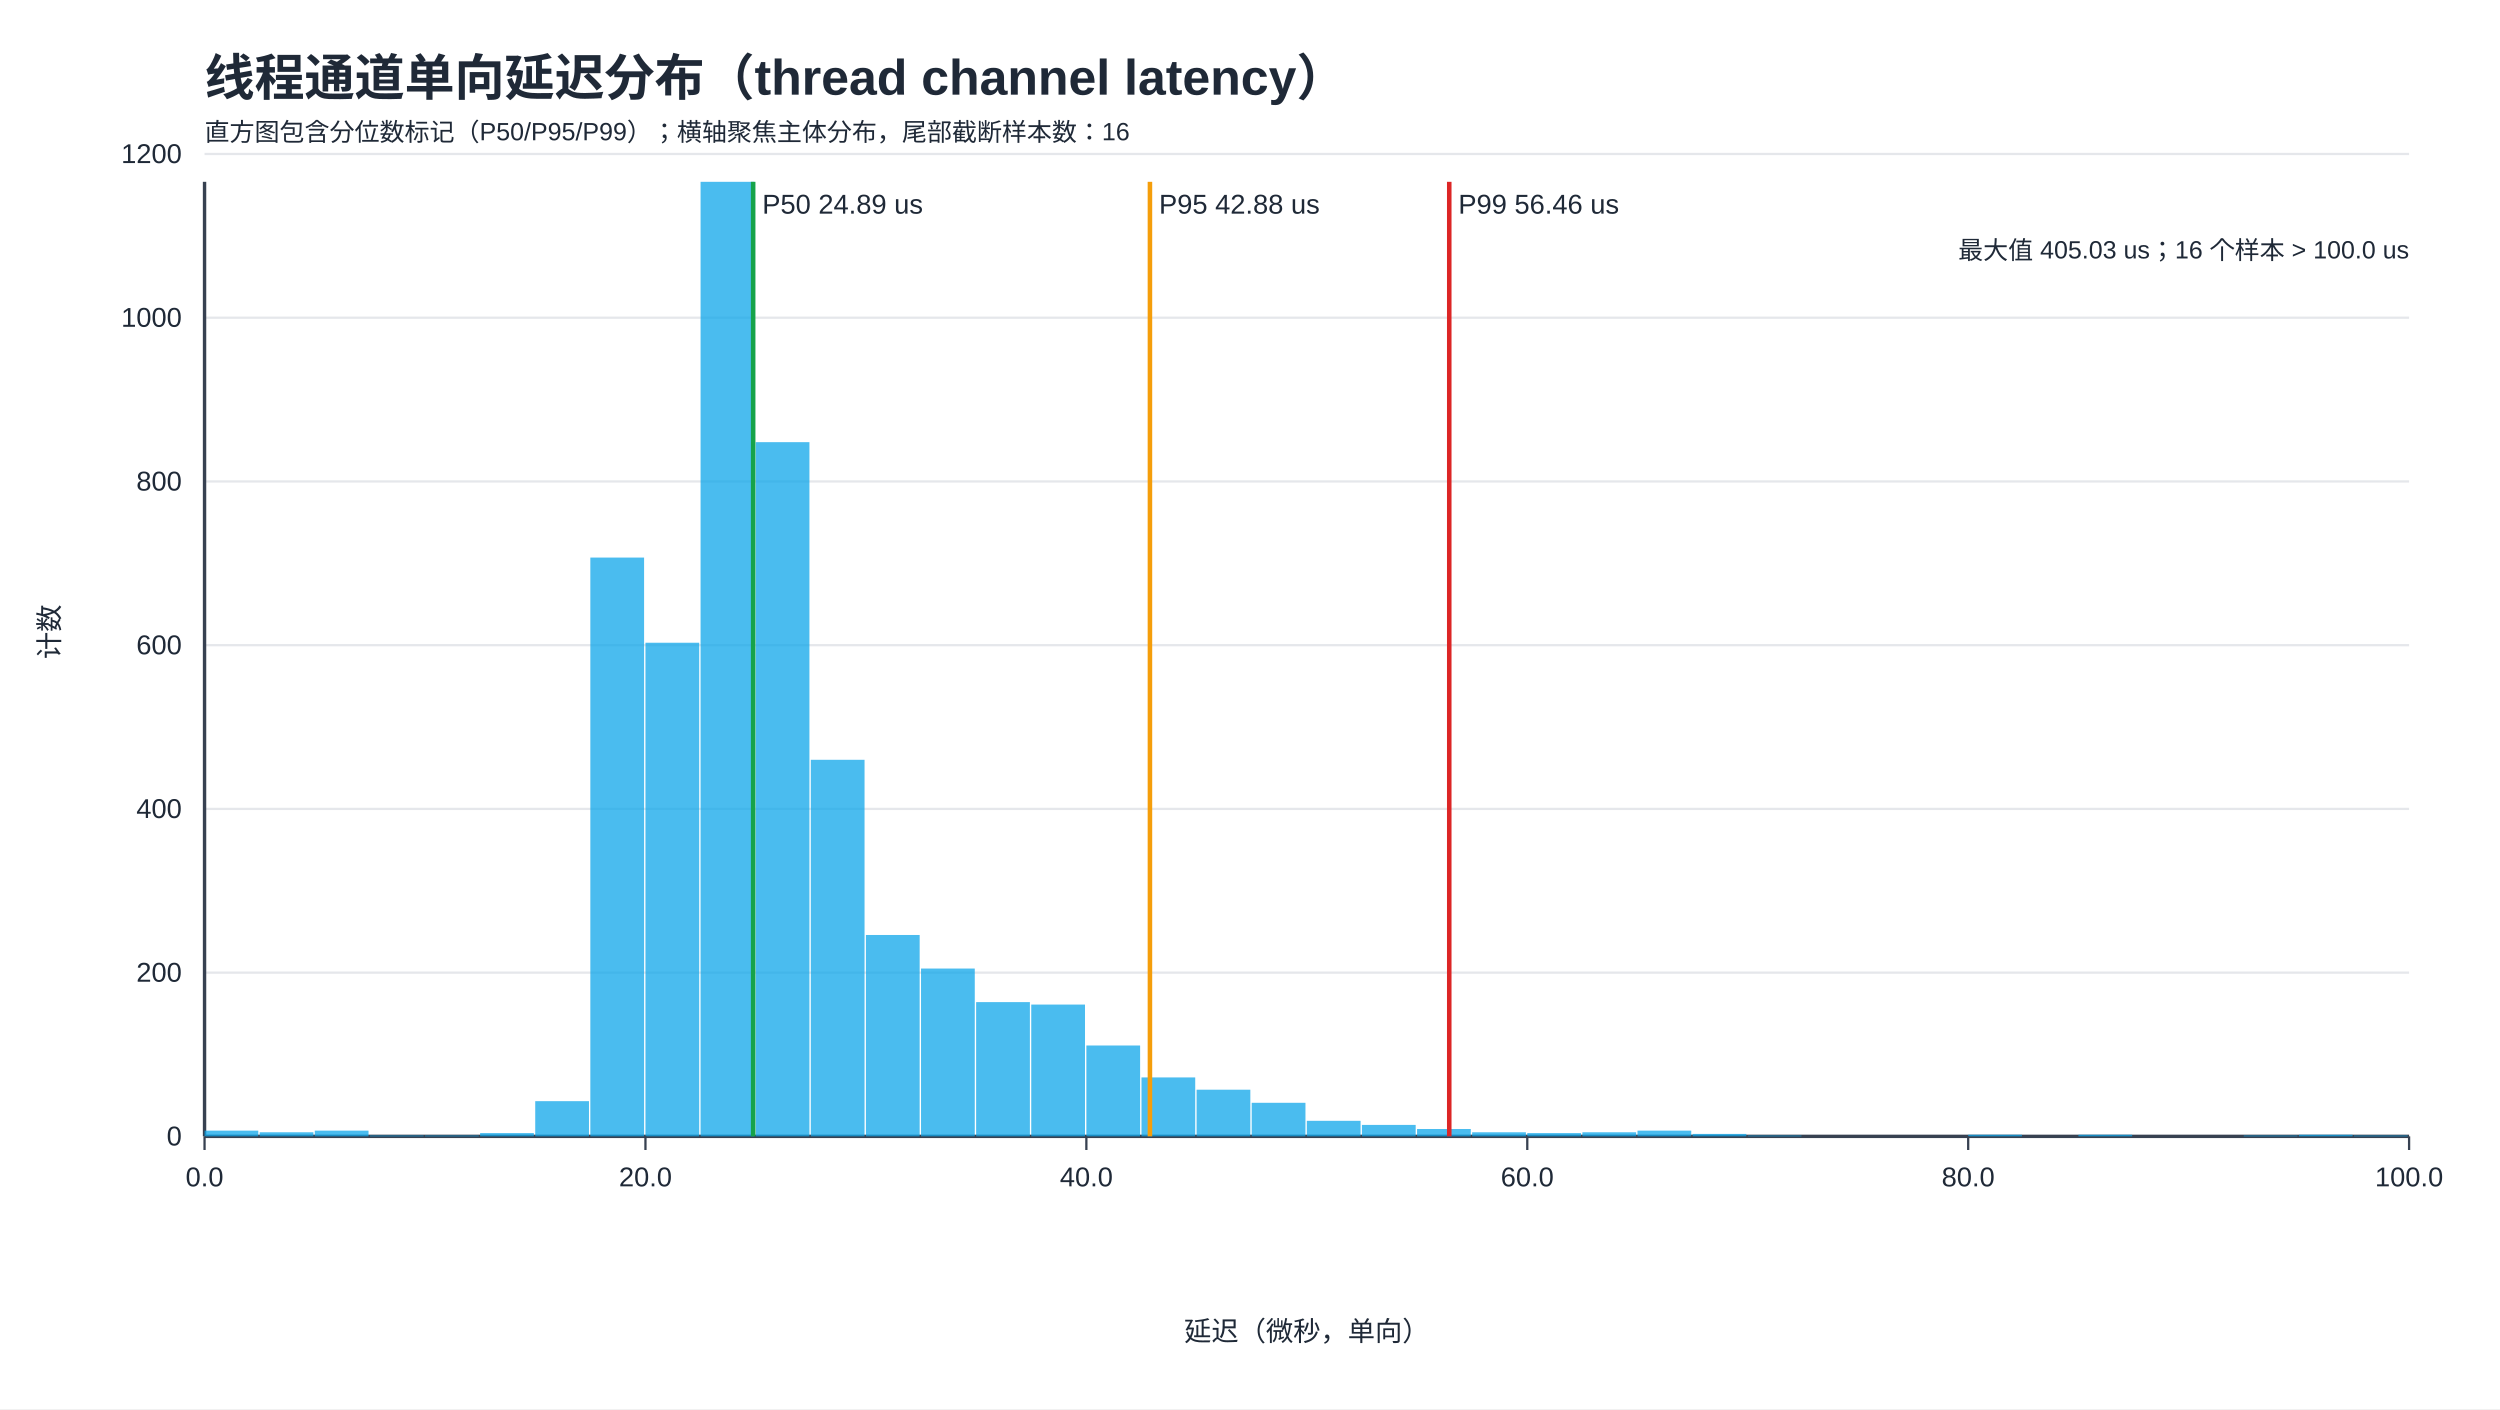
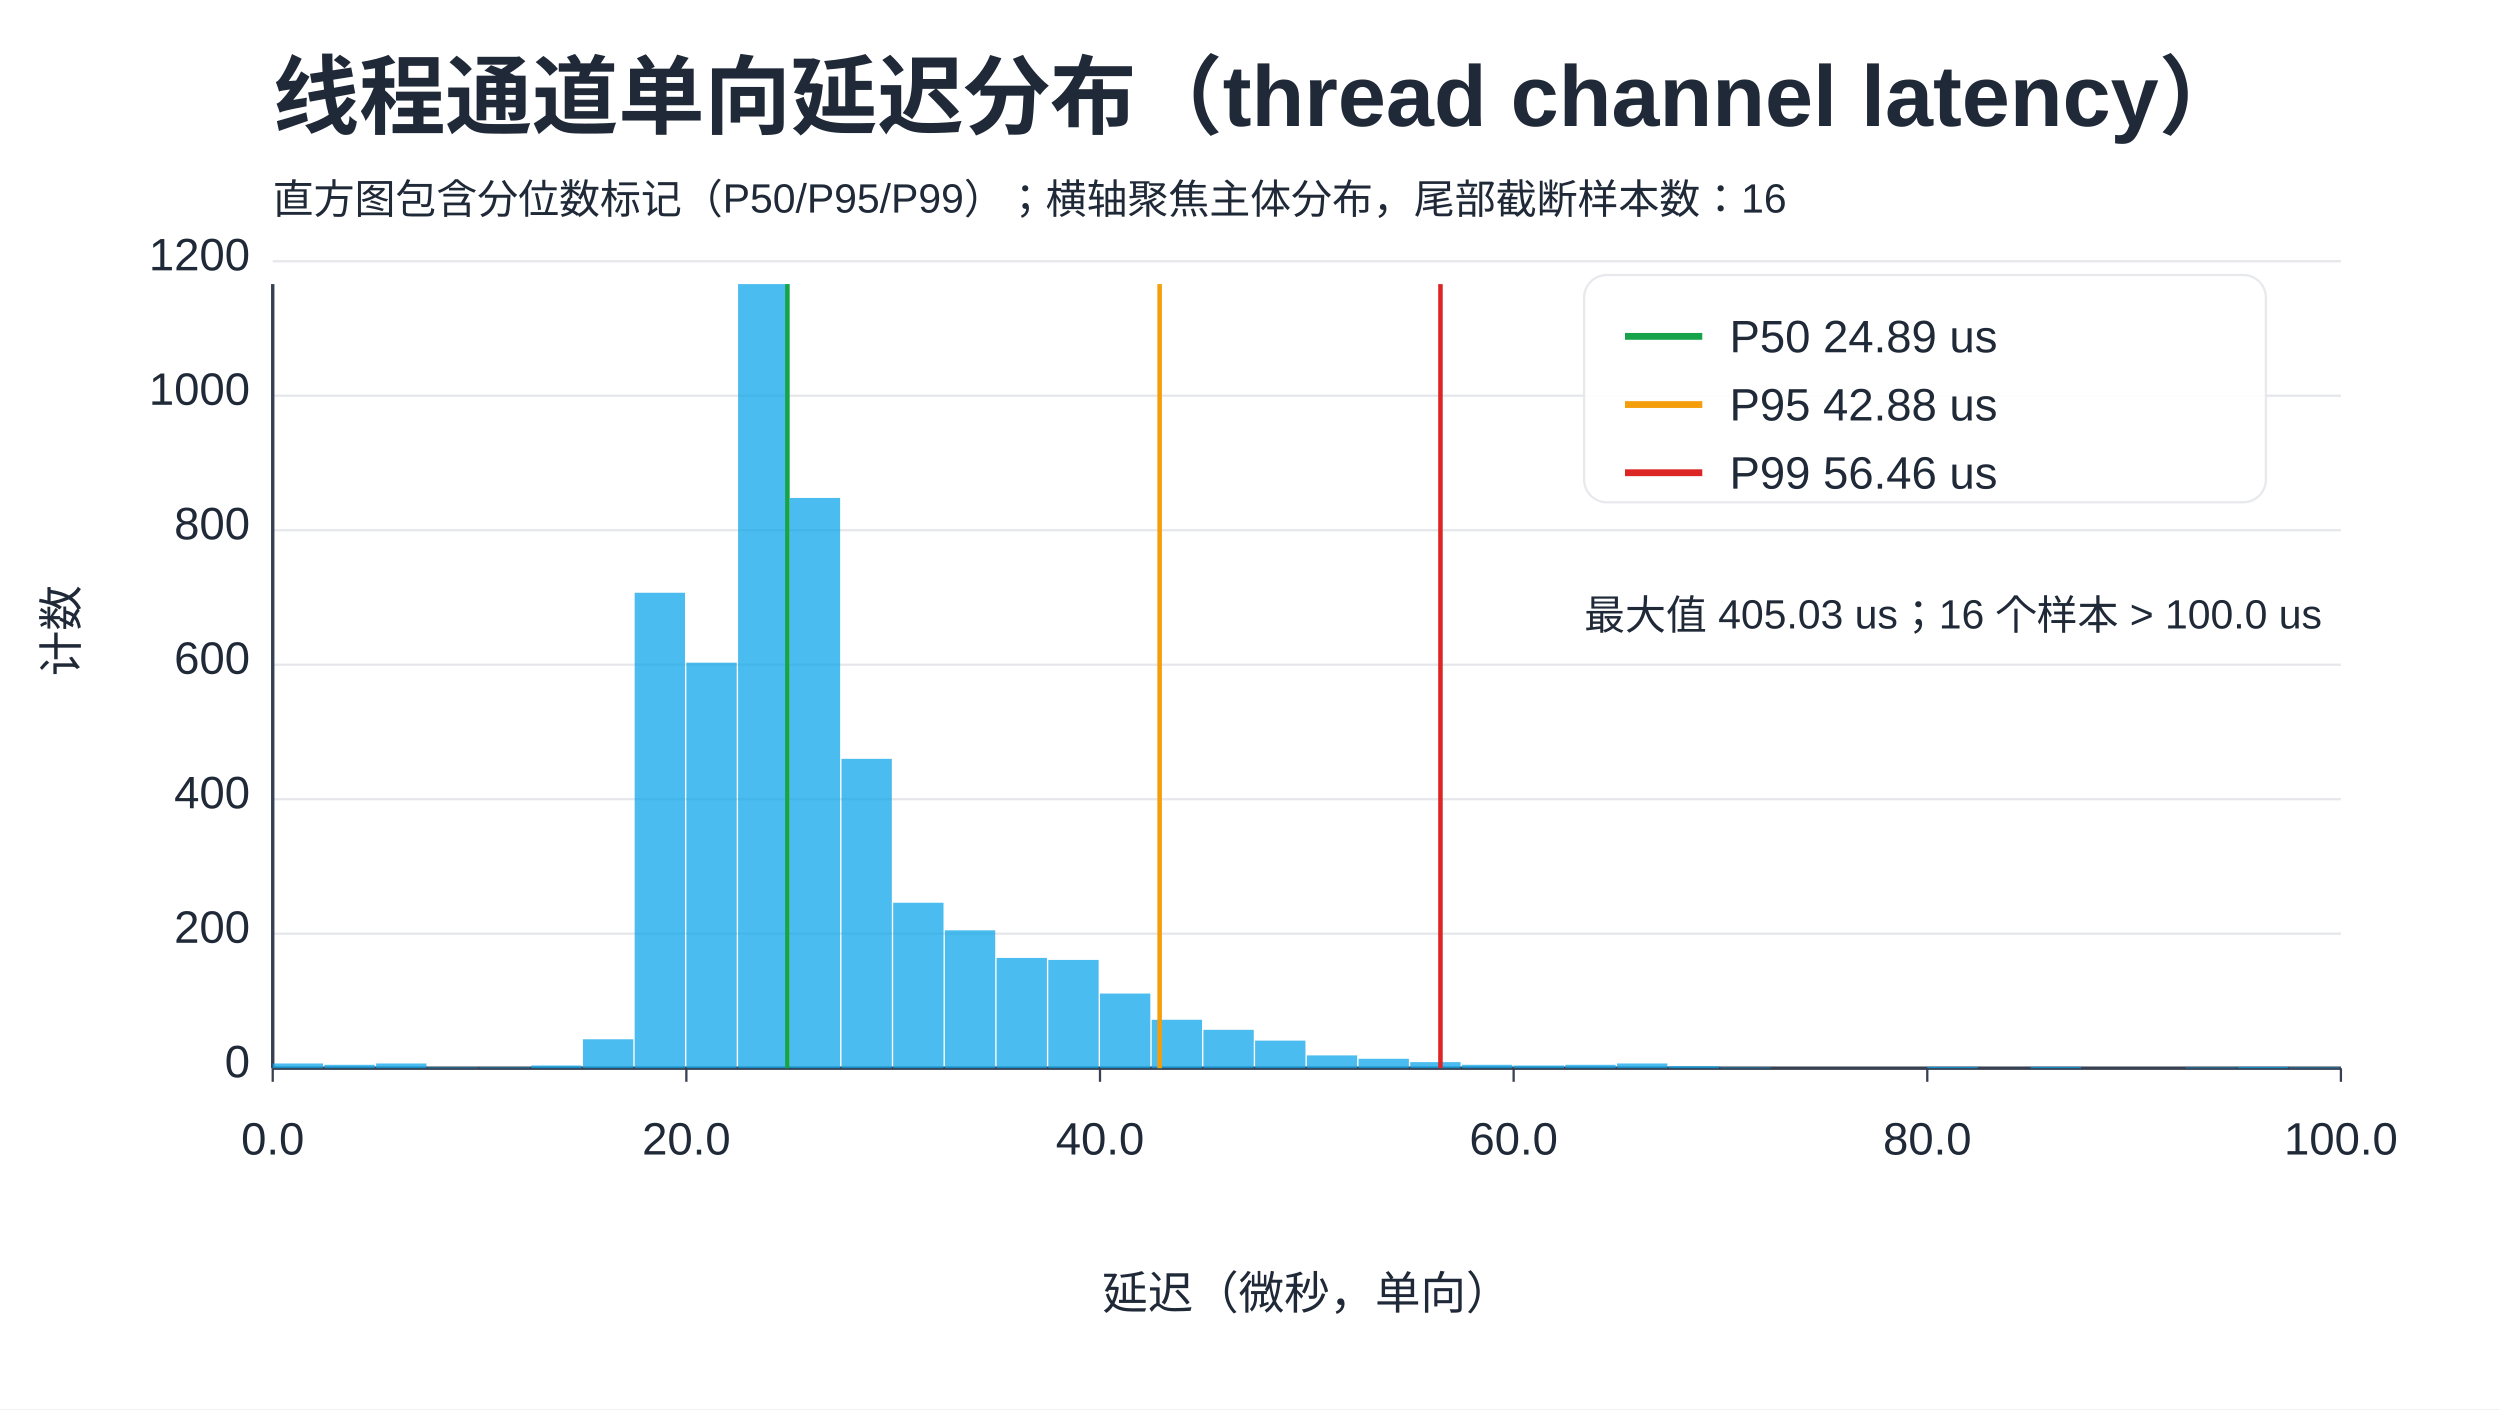
<svg xmlns="http://www.w3.org/2000/svg" width="1100" height="620" viewBox="0 0 1100 620" role="img">
-   <style>text{font-family:'AR PL UMing TW MBE','AR PL UMing CN','FandolHei','Microsoft YaHei','SimHei',Arial,sans-serif;fill:#1f2937;}.title{font-size:22px;font-weight:700;}.axis{font-size:12px;}.small{font-size:11px;}</style>
+   <style>text{font-family:'AR PL UMing TW MBE','AR PL UMing CN','FandolHei','Microsoft YaHei','SimHei',Arial,sans-serif;fill:#1f2937;}.title{font-size:38px;font-weight:700;}.axis{font-size:20px;}.small{font-size:18px;}</style>
  <rect x="0" y="0" width="1100" height="620" fill="#ffffff" />
-   <text class="title" x="90" y="42">线程通道单向延迟分布（thread channel latency）</text>
-   <text class="small" x="90" y="62">直方图包含分位数标记（P50/P95/P99）；横轴聚焦主体分布，尾部截断样本数：16</text>
-   <line x1="90" y1="500.00" x2="1060" y2="500.00" stroke="#e5e7eb" stroke-width="1" />
-   <text class="axis" x="80" y="504.00" text-anchor="end">0</text>
-   <line x1="90" y1="427.96" x2="1060" y2="427.96" stroke="#e5e7eb" stroke-width="1" />
-   <text class="axis" x="80" y="431.96" text-anchor="end">200</text>
-   <line x1="90" y1="355.92" x2="1060" y2="355.92" stroke="#e5e7eb" stroke-width="1" />
-   <text class="axis" x="80" y="359.92" text-anchor="end">400</text>
-   <line x1="90" y1="283.88" x2="1060" y2="283.88" stroke="#e5e7eb" stroke-width="1" />
-   <text class="axis" x="80" y="287.88" text-anchor="end">600</text>
-   <line x1="90" y1="211.84" x2="1060" y2="211.84" stroke="#e5e7eb" stroke-width="1" />
-   <text class="axis" x="80" y="215.84" text-anchor="end">800</text>
-   <line x1="90" y1="139.79" x2="1060" y2="139.79" stroke="#e5e7eb" stroke-width="1" />
-   <text class="axis" x="80" y="143.79" text-anchor="end">1000</text>
-   <line x1="90" y1="67.75" x2="1060" y2="67.75" stroke="#e5e7eb" stroke-width="1" />
-   <text class="axis" x="80" y="71.75" text-anchor="end">1200</text>
-   <line x1="90" y1="80" x2="90" y2="500" stroke="#374151" stroke-width="1.5" />
-   <line x1="90" y1="500" x2="1060" y2="500" stroke="#374151" stroke-width="1.5" />
-   <rect x="90.00" y="497.48" width="23.65" height="2.52" fill="#0ea5e9" opacity="0.75" />
-   <rect x="114.25" y="498.20" width="23.65" height="1.80" fill="#0ea5e9" opacity="0.75" />
-   <rect x="138.50" y="497.48" width="23.65" height="2.52" fill="#0ea5e9" opacity="0.75" />
-   <rect x="162.75" y="499.64" width="23.65" height="0.36" fill="#0ea5e9" opacity="0.75" />
-   <rect x="187.00" y="499.64" width="23.65" height="0.36" fill="#0ea5e9" opacity="0.75" />
-   <rect x="211.25" y="498.56" width="23.65" height="1.44" fill="#0ea5e9" opacity="0.75" />
-   <rect x="235.50" y="484.51" width="23.65" height="15.49" fill="#0ea5e9" opacity="0.75" />
-   <rect x="259.75" y="245.33" width="23.65" height="254.67" fill="#0ea5e9" opacity="0.75" />
-   <rect x="284.00" y="282.80" width="23.65" height="217.20" fill="#0ea5e9" opacity="0.75" />
-   <rect x="308.25" y="80.00" width="23.65" height="420.00" fill="#0ea5e9" opacity="0.75" />
-   <rect x="332.50" y="194.55" width="23.65" height="305.45" fill="#0ea5e9" opacity="0.75" />
-   <rect x="356.75" y="334.31" width="23.65" height="165.69" fill="#0ea5e9" opacity="0.75" />
-   <rect x="381.00" y="411.39" width="23.65" height="88.61" fill="#0ea5e9" opacity="0.75" />
-   <rect x="405.25" y="426.16" width="23.65" height="73.84" fill="#0ea5e9" opacity="0.75" />
-   <rect x="429.50" y="440.93" width="23.65" height="59.07" fill="#0ea5e9" opacity="0.75" />
-   <rect x="453.75" y="442.01" width="23.65" height="57.99" fill="#0ea5e9" opacity="0.75" />
-   <rect x="478.00" y="460.02" width="23.65" height="39.98" fill="#0ea5e9" opacity="0.75" />
-   <rect x="502.25" y="474.07" width="23.65" height="25.93" fill="#0ea5e9" opacity="0.75" />
-   <rect x="526.50" y="479.47" width="23.65" height="20.53" fill="#0ea5e9" opacity="0.75" />
-   <rect x="550.75" y="485.23" width="23.65" height="14.77" fill="#0ea5e9" opacity="0.75" />
-   <rect x="575.00" y="493.16" width="23.65" height="6.84" fill="#0ea5e9" opacity="0.75" />
-   <rect x="599.25" y="494.96" width="23.65" height="5.04" fill="#0ea5e9" opacity="0.75" />
-   <rect x="623.50" y="496.76" width="23.65" height="3.24" fill="#0ea5e9" opacity="0.75" />
-   <rect x="647.75" y="498.20" width="23.65" height="1.80" fill="#0ea5e9" opacity="0.75" />
-   <rect x="672.00" y="498.56" width="23.65" height="1.44" fill="#0ea5e9" opacity="0.75" />
-   <rect x="696.25" y="498.20" width="23.65" height="1.80" fill="#0ea5e9" opacity="0.75" />
-   <rect x="720.50" y="497.48" width="23.65" height="2.52" fill="#0ea5e9" opacity="0.75" />
-   <rect x="744.75" y="498.92" width="23.65" height="1.08" fill="#0ea5e9" opacity="0.75" />
-   <rect x="769.00" y="499.64" width="23.65" height="0.36" fill="#0ea5e9" opacity="0.75" />
-   <rect x="793.25" y="500.00" width="23.65" height="0.00" fill="#0ea5e9" opacity="0.75" />
-   <rect x="817.50" y="500.00" width="23.65" height="0.00" fill="#0ea5e9" opacity="0.75" />
-   <rect x="841.75" y="500.00" width="23.65" height="0.00" fill="#0ea5e9" opacity="0.75" />
-   <rect x="866.00" y="499.28" width="23.65" height="0.72" fill="#0ea5e9" opacity="0.75" />
-   <rect x="890.25" y="500.00" width="23.65" height="0.00" fill="#0ea5e9" opacity="0.75" />
-   <rect x="914.50" y="499.28" width="23.65" height="0.72" fill="#0ea5e9" opacity="0.75" />
-   <rect x="938.75" y="500.00" width="23.65" height="0.00" fill="#0ea5e9" opacity="0.75" />
-   <rect x="963.00" y="500.00" width="23.65" height="0.00" fill="#0ea5e9" opacity="0.75" />
-   <rect x="987.25" y="499.64" width="23.65" height="0.36" fill="#0ea5e9" opacity="0.75" />
-   <rect x="1011.50" y="499.28" width="23.65" height="0.72" fill="#0ea5e9" opacity="0.75" />
-   <rect x="1035.75" y="499.64" width="23.65" height="0.36" fill="#0ea5e9" opacity="0.75" />
-   <line x1="90.00" y1="500" x2="90.00" y2="506" stroke="#374151" />
-   <text class="axis" x="90.00" y="522" text-anchor="middle">0.0</text>
-   <line x1="284.00" y1="500" x2="284.00" y2="506" stroke="#374151" />
-   <text class="axis" x="284.00" y="522" text-anchor="middle">20.0</text>
-   <line x1="478.00" y1="500" x2="478.00" y2="506" stroke="#374151" />
-   <text class="axis" x="478.00" y="522" text-anchor="middle">40.0</text>
-   <line x1="672.00" y1="500" x2="672.00" y2="506" stroke="#374151" />
-   <text class="axis" x="672.00" y="522" text-anchor="middle">60.0</text>
-   <line x1="866.00" y1="500" x2="866.00" y2="506" stroke="#374151" />
-   <text class="axis" x="866.00" y="522" text-anchor="middle">80.0</text>
-   <line x1="1060.00" y1="500" x2="1060.00" y2="506" stroke="#374151" />
-   <text class="axis" x="1060.00" y="522" text-anchor="middle">100.0</text>
-   <line x1="331.39" y1="80" x2="331.39" y2="500" stroke="#16a34a" stroke-width="2" />
-   <text class="axis" x="335.39" y="94.00" text-anchor="start" fill="#16a34a">P50 24.89 us</text>
-   <line x1="505.97" y1="80" x2="505.97" y2="500" stroke="#f59e0b" stroke-width="2" />
-   <text class="axis" x="509.97" y="94.00" text-anchor="start" fill="#f59e0b">P95 42.88 us</text>
-   <line x1="637.67" y1="80" x2="637.67" y2="500" stroke="#dc2626" stroke-width="2" />
-   <text class="axis" x="641.67" y="94.00" text-anchor="start" fill="#dc2626">P99 56.46 us</text>
-   <text class="small" x="1060" y="114" text-anchor="end">最大值 405.03 us；16 个样本 &gt; 100.0 us</text>
-   <text class="axis" x="575.00" y="590" text-anchor="middle">延迟（微秒，单向）</text>
-   <text class="axis" x="26" y="290.00" transform="rotate(-90 26 290.00)">计数</text>
+   <text class="title" x="120" y="56">线程通道单向延迟分布（thread channel latency）</text>
+   <text class="small" x="120" y="94">直方图包含分位数标记（P50/P95/P99）；横轴聚焦主体分布，尾部截断样本数：16</text>
+   <line x1="120" y1="470.00" x2="1030" y2="470.00" stroke="#e5e7eb" stroke-width="1" />
+   <text class="axis" x="110" y="474.00" text-anchor="end">0</text>
+   <line x1="120" y1="410.82" x2="1030" y2="410.82" stroke="#e5e7eb" stroke-width="1" />
+   <text class="axis" x="110" y="414.82" text-anchor="end">200</text>
+   <line x1="120" y1="351.65" x2="1030" y2="351.65" stroke="#e5e7eb" stroke-width="1" />
+   <text class="axis" x="110" y="355.65" text-anchor="end">400</text>
+   <line x1="120" y1="292.47" x2="1030" y2="292.47" stroke="#e5e7eb" stroke-width="1" />
+   <text class="axis" x="110" y="296.47" text-anchor="end">600</text>
+   <line x1="120" y1="233.29" x2="1030" y2="233.29" stroke="#e5e7eb" stroke-width="1" />
+   <text class="axis" x="110" y="237.29" text-anchor="end">800</text>
+   <line x1="120" y1="174.12" x2="1030" y2="174.12" stroke="#e5e7eb" stroke-width="1" />
+   <text class="axis" x="110" y="178.12" text-anchor="end">1000</text>
+   <line x1="120" y1="114.94" x2="1030" y2="114.94" stroke="#e5e7eb" stroke-width="1" />
+   <text class="axis" x="110" y="118.94" text-anchor="end">1200</text>
+   <line x1="120" y1="125" x2="120" y2="470" stroke="#374151" stroke-width="1.5" />
+   <line x1="120" y1="470" x2="1030" y2="470" stroke="#374151" stroke-width="1.5" />
+   <rect x="120.00" y="467.93" width="22.15" height="2.07" fill="#0ea5e9" opacity="0.75" />
+   <rect x="142.75" y="468.52" width="22.15" height="1.48" fill="#0ea5e9" opacity="0.75" />
+   <rect x="165.50" y="467.93" width="22.15" height="2.07" fill="#0ea5e9" opacity="0.75" />
+   <rect x="188.25" y="469.70" width="22.15" height="0.30" fill="#0ea5e9" opacity="0.75" />
+   <rect x="211.00" y="469.70" width="22.15" height="0.30" fill="#0ea5e9" opacity="0.75" />
+   <rect x="233.75" y="468.82" width="22.15" height="1.18" fill="#0ea5e9" opacity="0.75" />
+   <rect x="256.50" y="457.28" width="22.15" height="12.72" fill="#0ea5e9" opacity="0.75" />
+   <rect x="279.25" y="260.81" width="22.15" height="209.19" fill="#0ea5e9" opacity="0.75" />
+   <rect x="302.00" y="291.58" width="22.15" height="178.42" fill="#0ea5e9" opacity="0.75" />
+   <rect x="324.75" y="125.00" width="22.15" height="345.00" fill="#0ea5e9" opacity="0.75" />
+   <rect x="347.50" y="219.09" width="22.15" height="250.91" fill="#0ea5e9" opacity="0.75" />
+   <rect x="370.25" y="333.89" width="22.15" height="136.11" fill="#0ea5e9" opacity="0.75" />
+   <rect x="393.00" y="397.21" width="22.15" height="72.79" fill="#0ea5e9" opacity="0.75" />
+   <rect x="415.75" y="409.34" width="22.15" height="60.66" fill="#0ea5e9" opacity="0.75" />
+   <rect x="438.50" y="421.48" width="22.15" height="48.52" fill="#0ea5e9" opacity="0.75" />
+   <rect x="461.25" y="422.36" width="22.15" height="47.64" fill="#0ea5e9" opacity="0.75" />
+   <rect x="484.00" y="437.16" width="22.15" height="32.84" fill="#0ea5e9" opacity="0.75" />
+   <rect x="506.75" y="448.70" width="22.15" height="21.30" fill="#0ea5e9" opacity="0.75" />
+   <rect x="529.50" y="453.13" width="22.15" height="16.87" fill="#0ea5e9" opacity="0.75" />
+   <rect x="552.25" y="457.87" width="22.15" height="12.13" fill="#0ea5e9" opacity="0.75" />
+   <rect x="575.00" y="464.38" width="22.15" height="5.62" fill="#0ea5e9" opacity="0.75" />
+   <rect x="597.75" y="465.86" width="22.15" height="4.14" fill="#0ea5e9" opacity="0.75" />
+   <rect x="620.50" y="467.34" width="22.15" height="2.66" fill="#0ea5e9" opacity="0.75" />
+   <rect x="643.25" y="468.52" width="22.15" height="1.48" fill="#0ea5e9" opacity="0.75" />
+   <rect x="666.00" y="468.82" width="22.15" height="1.18" fill="#0ea5e9" opacity="0.75" />
+   <rect x="688.75" y="468.52" width="22.15" height="1.48" fill="#0ea5e9" opacity="0.75" />
+   <rect x="711.50" y="467.93" width="22.15" height="2.07" fill="#0ea5e9" opacity="0.75" />
+   <rect x="734.25" y="469.11" width="22.15" height="0.89" fill="#0ea5e9" opacity="0.75" />
+   <rect x="757.00" y="469.70" width="22.15" height="0.30" fill="#0ea5e9" opacity="0.75" />
+   <rect x="779.75" y="470.00" width="22.15" height="0.00" fill="#0ea5e9" opacity="0.75" />
+   <rect x="802.50" y="470.00" width="22.15" height="0.00" fill="#0ea5e9" opacity="0.75" />
+   <rect x="825.25" y="470.00" width="22.15" height="0.00" fill="#0ea5e9" opacity="0.75" />
+   <rect x="848.00" y="469.41" width="22.15" height="0.59" fill="#0ea5e9" opacity="0.75" />
+   <rect x="870.75" y="470.00" width="22.15" height="0.00" fill="#0ea5e9" opacity="0.75" />
+   <rect x="893.50" y="469.41" width="22.15" height="0.59" fill="#0ea5e9" opacity="0.75" />
+   <rect x="916.25" y="470.00" width="22.15" height="0.00" fill="#0ea5e9" opacity="0.75" />
+   <rect x="939.00" y="470.00" width="22.15" height="0.00" fill="#0ea5e9" opacity="0.75" />
+   <rect x="961.75" y="469.70" width="22.15" height="0.30" fill="#0ea5e9" opacity="0.75" />
+   <rect x="984.50" y="469.41" width="22.15" height="0.59" fill="#0ea5e9" opacity="0.75" />
+   <rect x="1007.25" y="469.70" width="22.15" height="0.30" fill="#0ea5e9" opacity="0.75" />
+   <line x1="120.00" y1="470" x2="120.00" y2="476" stroke="#374151" />
+   <text class="axis" x="120.00" y="508" text-anchor="middle">0.0</text>
+   <line x1="302.00" y1="470" x2="302.00" y2="476" stroke="#374151" />
+   <text class="axis" x="302.00" y="508" text-anchor="middle">20.0</text>
+   <line x1="484.00" y1="470" x2="484.00" y2="476" stroke="#374151" />
+   <text class="axis" x="484.00" y="508" text-anchor="middle">40.0</text>
+   <line x1="666.00" y1="470" x2="666.00" y2="476" stroke="#374151" />
+   <text class="axis" x="666.00" y="508" text-anchor="middle">60.0</text>
+   <line x1="848.00" y1="470" x2="848.00" y2="476" stroke="#374151" />
+   <text class="axis" x="848.00" y="508" text-anchor="middle">80.0</text>
+   <line x1="1030.00" y1="470" x2="1030.00" y2="476" stroke="#374151" />
+   <text class="axis" x="1030.00" y="508" text-anchor="middle">100.0</text>
+   <line x1="346.46" y1="125" x2="346.46" y2="470" stroke="#16a34a" stroke-width="2" />
+   <line x1="510.24" y1="125" x2="510.24" y2="470" stroke="#f59e0b" stroke-width="2" />
+   <line x1="633.80" y1="125" x2="633.80" y2="470" stroke="#dc2626" stroke-width="2" />
+   <rect x="697.00" y="121.00" width="300.00" height="100.00" rx="10" fill="#ffffff" opacity="0.92" stroke="#e5e7eb" stroke-width="1" />
+   <line x1="715.00" y1="148.00" x2="749.00" y2="148.00" stroke="#16a34a" stroke-width="3" />
+   <text class="axis" x="761.00" y="155.00" text-anchor="start" fill="#16a34a">P50 24.89 us</text>
+   <line x1="715.00" y1="178.00" x2="749.00" y2="178.00" stroke="#f59e0b" stroke-width="3" />
+   <text class="axis" x="761.00" y="185.00" text-anchor="start" fill="#f59e0b">P95 42.88 us</text>
+   <line x1="715.00" y1="208.00" x2="749.00" y2="208.00" stroke="#dc2626" stroke-width="3" />
+   <text class="axis" x="761.00" y="215.00" text-anchor="start" fill="#dc2626">P99 56.46 us</text>
+   <text class="small" x="697.00" y="277.00" text-anchor="start">最大值 405.03 us；16 个样本 &gt; 100.0 us</text>
+   <text class="axis" x="575.00" y="576" text-anchor="middle">延迟（微秒，单向）</text>
+   <text class="axis" x="34" y="297.50" transform="rotate(-90 34 297.50)">计数</text>
</svg>
